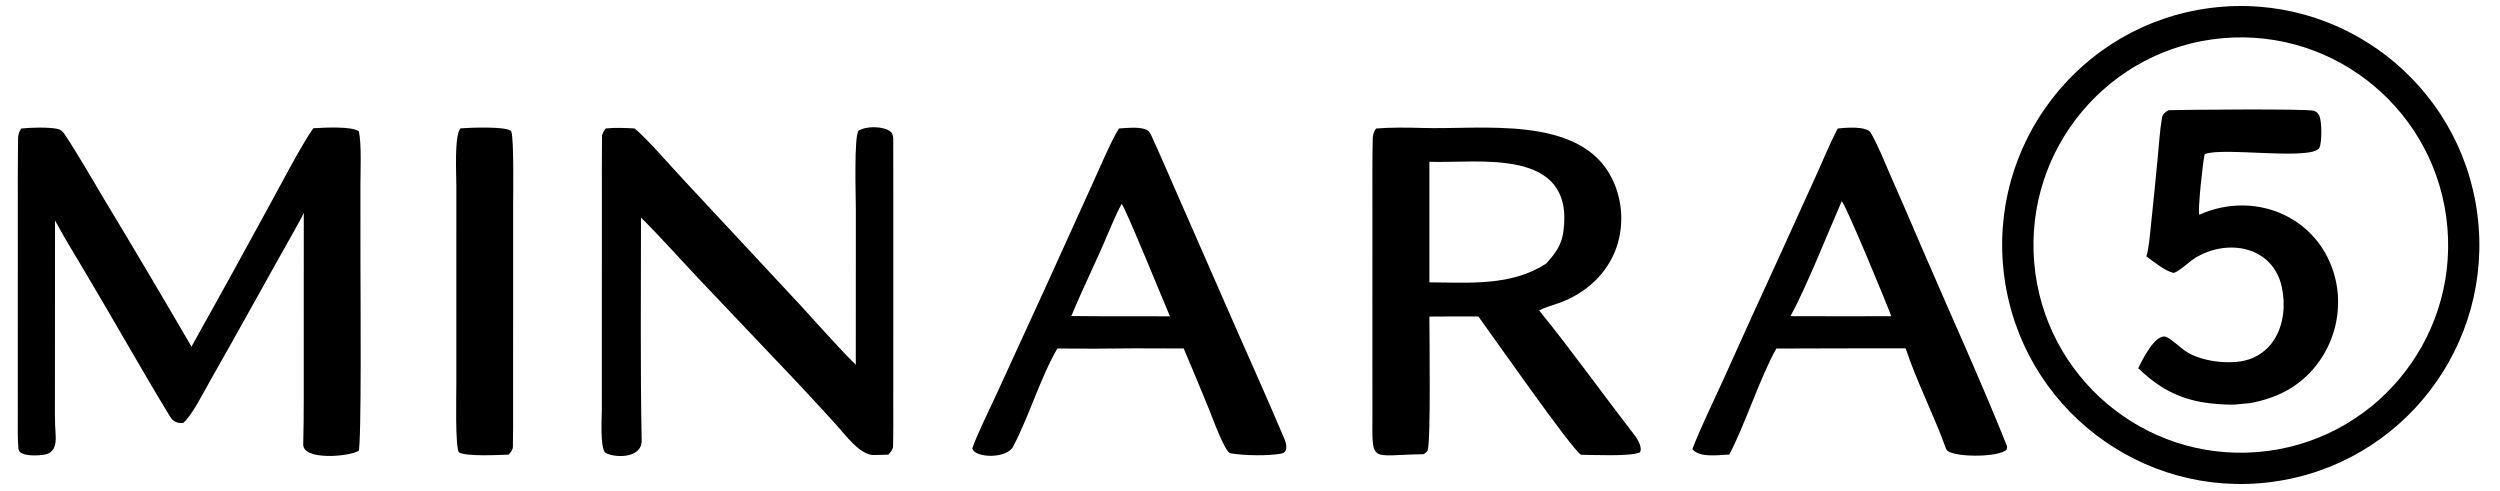
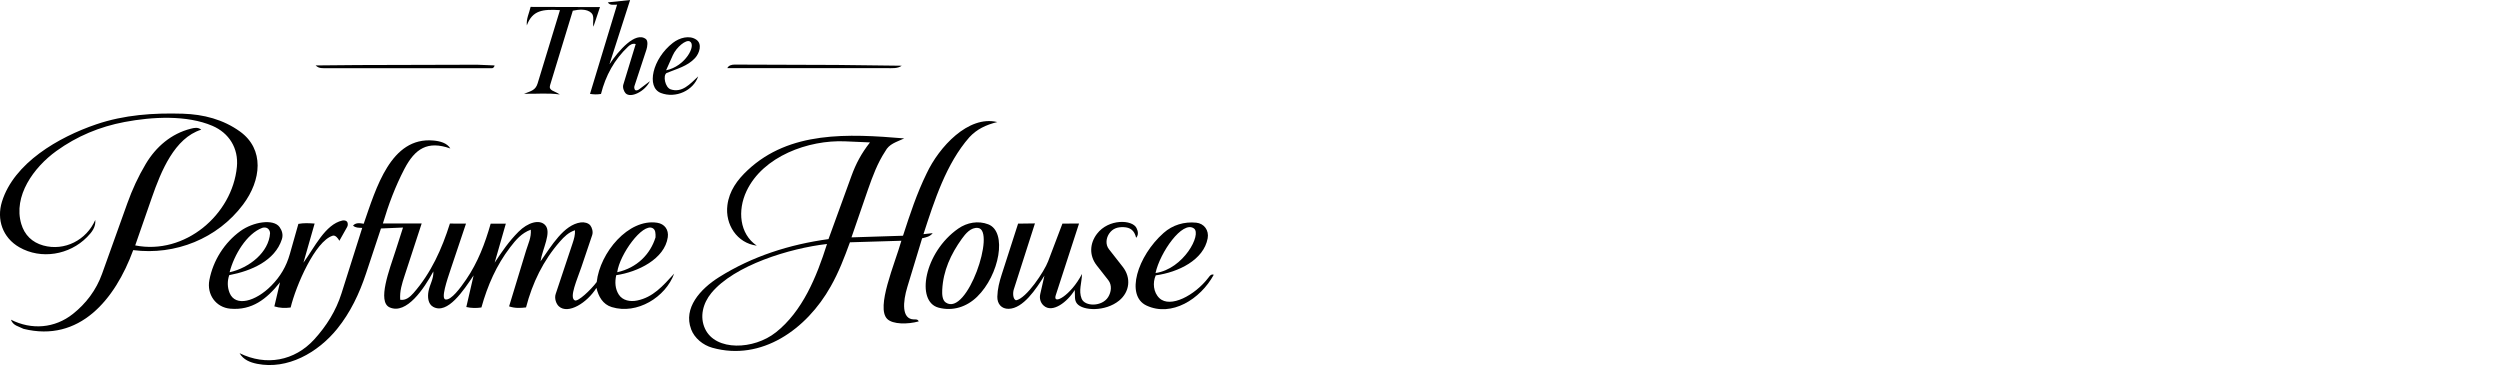
- <svg xmlns="http://www.w3.org/2000/svg" width="2213" height="434" viewBox="0 0 2213 434">
-   <path transform="scale(1.57173 1.57246)" d="M1244.99 4.478C1318.45 -4.909 1385.66 46.984 1395.24 120.505C1404.83 194.026 1353.19 261.453 1279.78 271.264C1206.07 281.115 1138.39 229.159 1128.76 155.338C1119.13 81.516 1171.22 13.904 1244.99 4.478ZM1271.57 254.467C1336.01 249.176 1383.89 192.473 1378.37 127.98C1372.86 63.487 1316.05 15.757 1251.65 21.508C1187.57 27.23 1140.19 83.755 1145.68 147.924C1151.16 212.092 1207.46 259.732 1271.57 254.467Z" />
-   <path transform="scale(1.57173 1.57246)" d="M1221.32 62.028C1230.39 61.763 1300.24 61.127 1303.4 62.392C1304.75 62.929 1305.8 64.041 1306.34 65.376C1307.66 68.635 1307.79 79.774 1306.38 82.999C1303.01 90.71 1251.92 82.581 1241.68 86.761C1240.68 90.405 1237.66 118.935 1238.63 120.877C1271.69 106.105 1309.49 123.764 1316.01 160.45C1318.53 175.347 1315.1 190.64 1306.47 203.032C1296.79 216.888 1283.2 224.095 1266.87 227.001C1263.53 227.118 1259.83 227.863 1256.31 227.796C1234.3 227.38 1219.8 222.368 1204.28 207.267C1206.22 203.196 1214.07 187.128 1220.11 189.714C1223.32 191.09 1228.05 195.877 1231.46 198.055C1239.76 203.355 1254.39 205.167 1263.79 203.077C1270.9 201.567 1277.09 197.212 1280.93 191.023C1286.28 182.546 1287.23 171.43 1285.13 161.68C1280.14 138.575 1254.63 134.056 1236.43 145.131C1233.44 146.951 1227.06 152.997 1224.22 153.65C1219.48 152.668 1212.96 147.339 1208.85 144.316C1210.27 139.963 1211.01 130.632 1211.52 125.787C1212.86 113.143 1214.12 100.491 1215.31 87.831C1215.95 80.925 1216.45 73.406 1217.58 66.569C1217.99 64.118 1219.25 63.326 1221.32 62.028Z" />
-   <path transform="scale(1.57173 1.57246)" d="M775.009 72.335C782.744 71.691 792.946 71.761 800.788 72.025C833.796 73.137 889.814 64.35 907.81 100.327C913.698 112.209 914.72 125.923 910.659 138.548C905.516 154.017 893.16 165.16 877.987 170.594C874.155 171.967 870.492 172.875 866.823 174.718C885.267 197.453 902.998 222.246 920.961 245.488C922.517 247.502 925.294 252.562 923.47 254.743C917.747 257.045 897.643 256.081 890.448 256C885.774 253.759 838.61 186.312 832.639 178.153C823.437 178.106 814.235 178.129 805.034 178.222C805.022 188.88 805.898 247.725 804.071 253.598C803.502 254.388 802.283 255.691 801.217 255.706C770.935 256.132 772.953 261.371 772.944 232.726L772.936 194.003L772.942 118.027C772.945 104.804 772.84 91.389 773.117 78.159C773.167 75.779 773.697 74.3 775.009 72.335ZM805.038 158.943C827.815 159.116 851.551 161.063 870.869 148.298C875.818 142.859 879.39 138.172 880.449 130.759C887.387 82.182 832.079 92.151 805.039 91.075L805.038 158.943Z" />
-   <path transform="scale(1.57173 1.57246)" d="M176.45 72.205C182.009 71.874 197.994 70.899 202.093 73.922C203.74 80.985 202.975 97.102 202.984 104.9L203.013 150.512C203.016 160.491 203.695 251.749 201.948 253.814C196.841 257.023 170.515 259.454 170.775 250.109C171.001 241.994 171.059 232.893 171.065 224.691L171.076 161.918L171.098 119.844C169.257 123.673 167.009 127.602 164.916 131.316C149.321 158.987 134.059 186.867 118.297 214.442C114.947 220.303 107.84 234.469 103.109 238.139C99.978 238.393 97.48 237.338 95.817 234.601C79.13 207.132 63.395 179.046 46.909 151.44C41.572 142.504 35.89 133.209 30.989 124.082L30.936 221.816C30.872 229.604 30.818 237.336 31.342 245.127C31.658 249.824 30.805 254.794 25.393 255.862C22.133 256.505 10.822 257.424 10.382 252.622C9.846 246.769 10.024 240.267 10.023 234.342L10.021 196.815L10.035 118.778C10.04 105.325 9.961 91.705 10.169 78.244C10.206 75.86 10.62 74.337 11.957 72.36C16.803 71.748 27.428 71.52 32.288 72.529C34.122 72.91 35.416 74.105 36.428 75.632C44.331 87.563 51.824 100.718 59.172 113.003C75.602 140.254 91.827 167.628 107.847 195.122C122.644 168.71 137.276 142.206 151.743 115.611C157.437 105.243 170.322 80.628 176.45 72.205Z" />
-   <path transform="scale(1.57173 1.57246)" d="M341.128 72.317C346.427 71.768 352.08 72.018 357.395 72.302C364.338 77.9 379.078 95.039 386.197 102.533L450.059 171.048C459.714 181.486 472.164 195.736 481.983 205.345L482.017 117.91C482.021 111.35 480.876 76.779 483.536 73.597C487.872 70.858 497.294 70.877 501.548 74.081C502.804 75.026 503.072 77.109 503.081 78.607C503.145 89.56 503.104 100.52 503.105 111.475L503.103 178.38L503.092 227.349C503.09 235.278 503.171 243.494 502.964 251.432C502.921 253.068 501.391 254.738 500.313 255.944C497.597 256.056 494.879 256.129 492.161 256.162C484.218 256.218 475.968 244.605 470.601 238.714C463.55 230.984 456.455 223.296 449.315 215.649L394.421 157.874C383.422 146.264 372.264 133.631 361.012 122.511C361.012 164.279 360.587 206.157 361.385 247.894C361.588 258.521 345.391 257.793 340.822 254.765C337.892 251.669 338.951 235.24 338.951 230.233L338.959 184.583L338.983 112.923C338.981 101.056 338.922 88.951 339.047 77.072C339.066 75.222 340.072 73.802 341.128 72.317Z" />
-   <path transform="scale(1.57173 1.57246)" d="M1035.04 72.341C1039.25 71.848 1051.37 70.817 1053.64 74.786C1057.77 81.987 1061.02 90.28 1064.35 97.936C1070.71 112.333 1076.97 126.769 1083.15 141.245C1098.63 177.196 1115.43 213.91 1130.02 250.308C1130.57 251.686 1130.43 251.655 1130.13 253.06C1126.08 257.763 1097.83 257.637 1096.1 252.821C1089.34 234.032 1079.49 214.855 1073.25 196.095L1048.09 196.093L1000.46 196.209C991.811 211.189 982.702 239.308 973.96 255.863C967.826 256.119 957.136 257.881 953.139 252.797C957.794 240.676 965.018 226.002 970.53 213.848C981.011 190.48 991.615 167.168 1002.34 143.912L1023.54 97.257C1026.67 90.319 1031.48 78.767 1035.04 72.341ZM1008.41 177.979L1036.84 178.039L1065.16 178C1062.74 171.228 1039.37 114.823 1037.26 113.254C1029.58 130.871 1017.17 162.036 1008.41 177.979Z" />
-   <path transform="scale(1.57173 1.57246)" d="M630.228 72.329C634.427 72.032 640.386 71.408 644.44 72.567C646.691 73.211 647.419 74.1 648.411 76.254C653.224 86.71 657.842 97.474 662.462 108.017L687.886 165.999C699.654 193.194 712.022 220.139 723.53 247.444C724.594 249.967 725.437 254.57 721.866 255.295C714.419 256.805 700.259 256.439 692.947 255.179C689.913 254.656 682.657 234.663 681.33 231.394C676.532 219.616 671.644 207.875 666.666 196.173L638.516 196.095C624.176 196.303 609.834 196.338 595.493 196.199C585.972 212.502 579.56 234.466 570.546 251.461C566.9 258.336 549.139 257.925 547.572 252.475C550.099 244.986 557.603 229.792 561.121 222.145L587.746 164.137L615.771 102.415C618.92 95.499 626.579 77.64 630.228 72.329ZM603.391 177.905C612.749 178.018 622.109 178.06 631.469 178.031L658.924 178.068C656.249 172.027 633.674 116.494 631.697 114.74C629.037 119.845 626.504 125.487 624.287 130.813C617.711 146.608 609.899 162.116 603.391 177.905Z" />
-   <path transform="scale(1.57173 1.57246)" d="M259.306 72.261C264.431 71.822 286.761 70.974 287.961 74.06C289.514 78.054 289.002 109.969 289.003 115.403L288.999 182.088L288.977 229.033C288.973 236.398 289.058 244.137 288.866 251.523C288.822 253.212 287.552 254.683 286.463 255.933C280.239 256.136 263.46 257.059 258.53 254.755C256.274 252.197 257.015 221.307 257.013 216.559L257.006 156.931L257.02 104.619C257.023 98.236 255.804 76.306 259.306 72.261Z" />
+ <svg xmlns="http://www.w3.org/2000/svg" id="Layer_1" version="1.1" viewBox="0 0 1374.02 200.64">
+   <path d="M559.54,122.91l9.27-.12-11.63,36.31c-.56,1.75-.57,5.27,1.21,5.95,5.72-.94,15.59-15.95,17.65-21.39l7.88-20.77,9.13-.04-12.81,39.44c-1.87,5.75,8.25.2,14.43-11.72-.11,4.99-1.97,9.17-.2,13.59s11.23,4.47,14.58-.88c1.71-2.73,2.23-6.56.08-9.3l-6.34-8.09c-4.16-5.31-4.01-11.95.11-17.37,6.4-8.41,19.43-7.86,21.72-3.22.8,1.62,1.32,3.72-.19,5.4-.98-4.15-3.27-5.71-6.84-5.85s-6.07.82-7.93,3.45c-1.71,2.41-2.23,6.05-.18,8.66l7.6,9.71c4.72,6.02,3.83,13.78-2.01,18.55-7.58,6.18-19.97,5.65-23.15,1.62-1.58-2.01-.95-4.2-1.24-7.46-3.92,6.47-12.29,13.05-17.14,8.52-1.65-1.54-2.39-3.81-1.79-6.4l2.29-10.04c-4.67,7.49-11.69,18.09-19.66,18.27-3.96.09-6.34-2.74-6.24-6.69.11-4.23,1.12-8.16,2.41-12.17l9.01-27.99v.02Z" />
+   <path d="M637.25,163.89c5.9,5.57,19.4-1.46,26.9-11.27.71-.92,1.44-2.14,2.95-1.62-7.38,13.53-23.29,23.35-36.97,16.93-11.73-5.49-4.97-27.18,9.38-39.89,4.99-4.44,11.37-6.29,17.91-5.66,4.42.43,7.13,4.25,6.33,8.59-2.19,11.92-16.07,18.63-28.54,20.37-1.79,3.96-1.35,9.36,2.03,12.55h0ZM635.09,150.06c15.42-2.2,25.53-21.32,21.1-24.51-6.3-4.53-18.67,13.25-21.1,24.51h0Z" />
+   <g>
+     <path d="M370.54,150.35c-4.7,13-20.42,22.68-34.31,18.43-4.97-1.52-7.31-5.87-8.42-10.56-5.19,8.32-15.58,14.66-20.6,10.19-1.57-1.4-2.61-4.43-1.8-6.84l9.29-27.86c.8-2.4,1.45-4.6,1.31-7.17-3.55,1.19-5.9,3.5-8.3,6.24-9.13,10.41-15.09,22.66-18.6,36.18-3.09.36-6.02.53-9.31-.57l9.34-30.69c1.15-3.76,2.93-7.13,2.59-11.46-5.11,1.85-8.23,5.63-11.35,9.69-7.49,9.75-12.44,21.01-15.79,33.06-2.69.41-5.59.39-8.3-.25l4.01-17.38c-5.51,8.25-14.32,21.65-22.22,17.29-2.9-1.6-3.13-5.49-2.59-8.47.69-3.86,2.9-6.84,2.69-11.01-5.06,9.38-14.74,23.87-24,19.78-7.03-3.11-.06-20.93,3.27-31.28l4.05-12.61-12.12.51-8.2,24.72c-3.66,11.05-8.61,21.49-15.89,30.47-10.65,13.14-27.37,22.53-43.97,19.2-3.81-.76-7.58-2.21-9.65-5.85,14.55,7.15,30.21,4.32,41.08-7.61,6.67-7.32,11.92-15.68,14.95-25.28l11.38-35.97c-2.23-.1-3.57,0-5.05-1.24,1.32-1.57,3.29-1.51,5.87-1.04,6.81-19.57,14.87-47.9,38.34-45.73,3.53.32,7.41,1.27,9.28,4.37-12.46-4.41-19.41-.02-25.31,11.34-4.94,9.52-8.65,19.33-11.77,29.85h21.32l-9.43,28.84c-1.4,4.27-2.73,8.41-2.37,13.11,3,.5,5.36-1.48,7.31-3.7,9.65-11,15.62-24.28,20-38.18l8.85.02-8.27,24.63c-2.27,6.76-5.63,16.69-2.96,17.08,3.12.46,8.07-6.23,11.36-11.05,6.37-9.33,10.32-19.7,13.43-30.62l8.33-.02-6.14,21.46c4.09-6.25,7.9-11.76,13.05-16.94,5.15-5.19,11.51-7.01,14.63-3.81,3.87,3.98-1.44,13.11-2.48,20.04,5.98-8.47,12.78-20.18,22.16-21.42,1.85-.24,4.1.29,5.18,1.61.97,1.21,1.68,3.54,1.06,5.36l-5.94,17.6c-2.26,6.69-6.87,16.78-3.6,18.29,1.74.8,8.52-5.46,12.03-10.09,1.75-16.15,17.47-35.01,33.23-32.59,4.12.63,6.42,3.87,5.83,7.97-1.72,11.97-16.47,19.11-28.33,20.85-.86,3.83-.59,7.57,1.4,10.67,2.13,3.32,6.34,4.03,10.08,3.26,8.75-1.81,14.02-7.85,20.39-14.82h-.02ZM339.23,149.62c10.96-2.43,18.22-9.98,21.05-19.15.07-2.14.05-4.21-1.59-5.08-5.58-2.94-18.12,14.4-19.46,24.22h0Z" />
+     <path d="M379.83,180.87c-4.34-11.51,4.92-21.98,15.37-28.54,18.29-11.49,38.76-17.98,60.15-20.92l12.65-34.8c2.4-6.58,5.38-12.27,10.15-18.34l-13.74-.59c-20.04-.85-45.07,8.17-54.12,27.35-5.01,10.63-3.9,23.51,5.65,29.99-10.9-1.4-17.49-11.68-16.16-22.22.99-7.88,5.42-13.94,11.19-19.32,23.02-21.52,55.06-20.02,86-17.41-4.59,2.15-8.24,2.95-10.45,7.11-4.23,6.43-6.89,13.62-9.46,20.95l-9.08,26.33,28.32-.9c3.87-11.9,7.56-23.17,13-34.27,6.78-14.46,22.88-32.07,38.81-28.21-6.36,1.59-11.21,3.93-15.32,8.33-12.77,14.52-19.25,34.86-25.25,53.29l5.08-.56c-1.52,1.89-3.35,2.24-5.81,2.82l-8.12,26.73c-2.5,8.22-3.24,17.71,3.56,17.86,1.11.02,2.17-.17,2.68,1.09-5.99,1.66-14.3,1.71-17.34-1.38-6.25-6.34,4.14-30.04,7.81-42.94l-28.27.85c-3.07,8.37-6.14,16.47-10.6,24.31-13.16,23.45-37.99,41.21-65.02,33.65-5.16-1.44-9.82-5.25-11.69-10.22v-.03ZM426.35,182.73c14.66-11.56,22.41-30.37,28.18-48.63-20.42,2.33-50.99,11.66-63.59,26.97-4.58,5.57-6.53,13.02-3.44,19.62,5.82,12.46,26.88,11.53,38.85,2.02h0Z" />
+     <path d="M110.55,71.29c-14.59,4.6-21.97,22.61-27.13,37.42l-9.11,26.17c27.33,5.41,53.39-16.91,55.89-43.17.98-10.3-4.38-18.66-13.44-22.54-14.06-6.02-32.94-5.03-48.31-2.12-13.67,2.59-26.12,7.77-37.43,15.91-12.56,9.05-23.88,24.84-19.32,40.16,1.81,6.06,5.95,10.09,12.07,11.8,11.72,3.25,23.79-2.99,28.6-14.06.37,4-1.97,6.86-4.54,9.46-9.67,9.81-25.24,12.44-37.2,5.58-9.21-5.28-12.58-15.27-9.56-25.03,6.58-21.3,31.09-35.48,51.86-42.55,15.36-5.22,31.29-6.32,47.55-5.83,11.47.36,22.21,3.17,31.4,9.78,13.51,9.71,11.83,26.71,1.68,40.2-14.01,18.63-37.14,27.97-60.35,25-9.94,27.17-29.53,50.87-60.27,43.27-2.7-1.41-5.71-1.68-6.94-5.04,11.38,5.77,24.13,4.73,34.07-3.16,7.23-5.74,12.82-13.11,16.01-22.01l13.85-38.65c2.77-7.74,6.01-14.78,10.18-21.78,5.63-9.46,14.06-16.67,24.78-19.37,1.89-.48,3.9-.94,5.66.52v.02Z" />
+     <path d="M132.09,127.02c6.96-5.06,18.21-6.95,21.58-2.2,1.35,1.9,2.05,4.2,1.26,6.66-3.78,11.78-16.75,17.43-28.94,19.74-1.12,3.26-1.05,6.69.21,9.8,3.17,7.77,14.28,4.76,22.97-4.07,4.92-4.99,8.19-10.48,10.13-17.34l4.69-16.56c3.1-.57,5.74-.39,8.93-.18l-6.15,21.51c6.1-8.4,11.96-21.05,21.37-23.17,1.09-.24,2.21.05,2.66.73.42.64.52,1.87.01,2.76l-4.29,7.64c-.72-1.4-2.22-3.25-3.65-2.8-9.65,2.97-20.2,27.4-23.13,39.47-3.08.4-5.97.31-8.95-.61l3.12-13.26c-7.39,9.31-15.46,15.53-27.31,14.52-7.92-.68-13.05-7.79-11.52-15.78,2.03-10.66,8.24-20.49,17.01-26.86h0ZM148.43,128.13c-.06-1.33-.77-2.28-1.51-2.71s-1.7-.49-2.74-.21c-8.53,3.17-15.55,14.84-17.99,24.42,10.86-2.4,21.59-11,22.24-21.5h0Z" />
+     <path d="M515.84,169.09c-12.74-3.37-7.83-30.47,10.82-43.45,4.88-3.4,11.03-4.46,16.5-2.35,10.59,4.1,6.15,27.91-6.16,39.84-5.68,5.5-13.25,8.05-21.16,5.96h0ZM537.54,125.28c-3.93-.48-6.91,3.19-8.91,5.97-6.04,8.43-10.25,17.5-10.77,28.03-.11,2.35-.05,5.66,1.98,7.01,11.74,7.84,27.66-39.81,17.7-41.01Z" />
+     <path d="M357.21,44.61c-2.75,5.69-10.62,9.54-13.39,6.64-.79-.83-1.76-3.06-1.25-4.7l6.82-22.34c-1.72-.49-3.06.37-4.16,1.4-7.55,7.08-12.4,15.98-14.92,26.03-2.06.33-3.77.31-6.04-.03l14.88-49.03c-2.1-.12-3.9.57-5.07-1.28l12.23-1.29-11.35,35.31c4.96-7.42,14.27-18.26,20.02-13.86,1.33,1.03.81,4.27.31,5.8l-6.62,20.11c-.25.76.08,1.96.51,2.19.56.3,1.42.03,2.06-.45l5.97-4.5h-.01Z" />
+     <path d="M302.35,46.72c-.98,3.23,2.28,3.08,5.31,5.2-6.59-.92-12.54-.24-19.62-.38,4.08-1.59,6.31-1.99,7.46-5.76l12.26-40.21c-9.47-.58-15.14.05-18.21,8.4-.35-3.72,1.28-6.69,2.08-10.18l38.13.11-3.61,10.79c-.59-2.53.76-5.77-1.14-7.57-2.52-2.4-6.82-1.95-10.19-1.24l-12.46,40.84h-.01Z" />
+     <path d="M368.59,49.11c6.26,2.06,10.6-2.86,15.14-7.12-2.61,7.74-12.31,12.26-20.5,9.12-8.18-3.15-4.66-18.85,6.61-27.57,3.54-2.74,9.01-4.39,12.87-1.73,3.37,2.32,1.75,7.43-.71,10.1-4.15,4.5-10.02,5.91-15.66,8.23-2.1,1.38-.78,7.96,2.26,8.96h-.01ZM366.09,38.63c10.55-2.13,16.77-13.76,13.05-15.86-2.14-1.21-7.4,3.23-9.34,7.56l-3.71,8.3h0Z" />
+     <path d="M495.6,36.13c-2.33,1.64-5.11,1.32-8.38,1.32h-87.47c.63-1.47,2.36-1.96,4-1.95l56.05.19,35.79.43h.01Z" />
+     <path d="M270.38,37.47h-90.58c-2.56-.01-4.48.3-6.31-1.51l23.1-.21,65.6-.18,9.59.39c.09.37-.46,1.52-1.4,1.52h.01Z" />
+   </g>
</svg>
